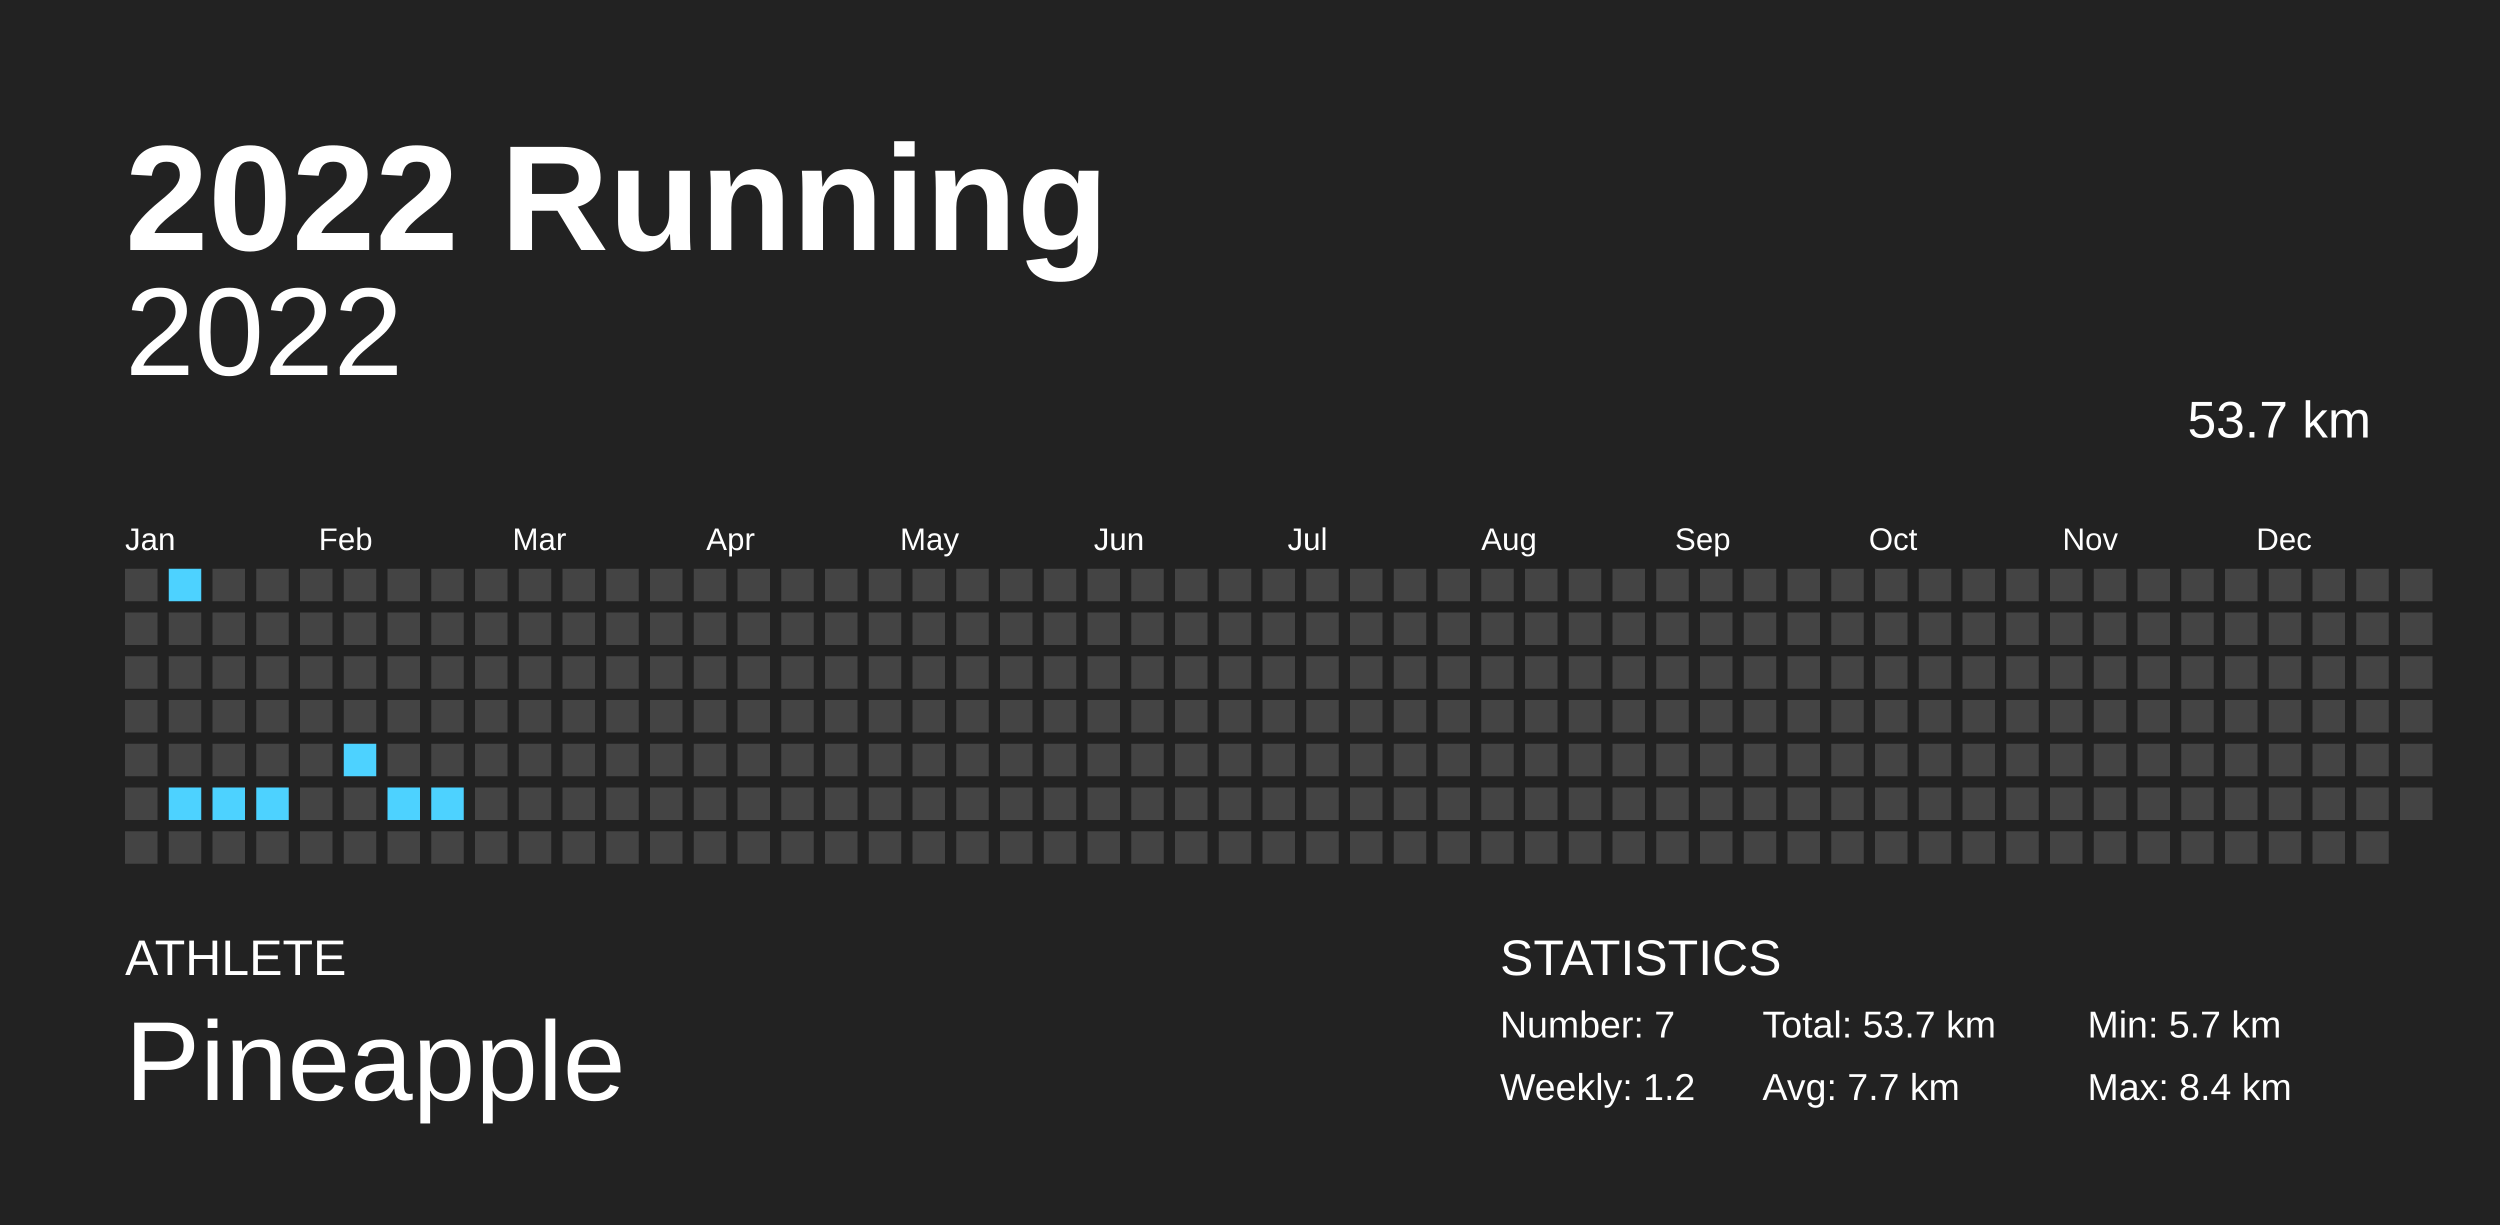
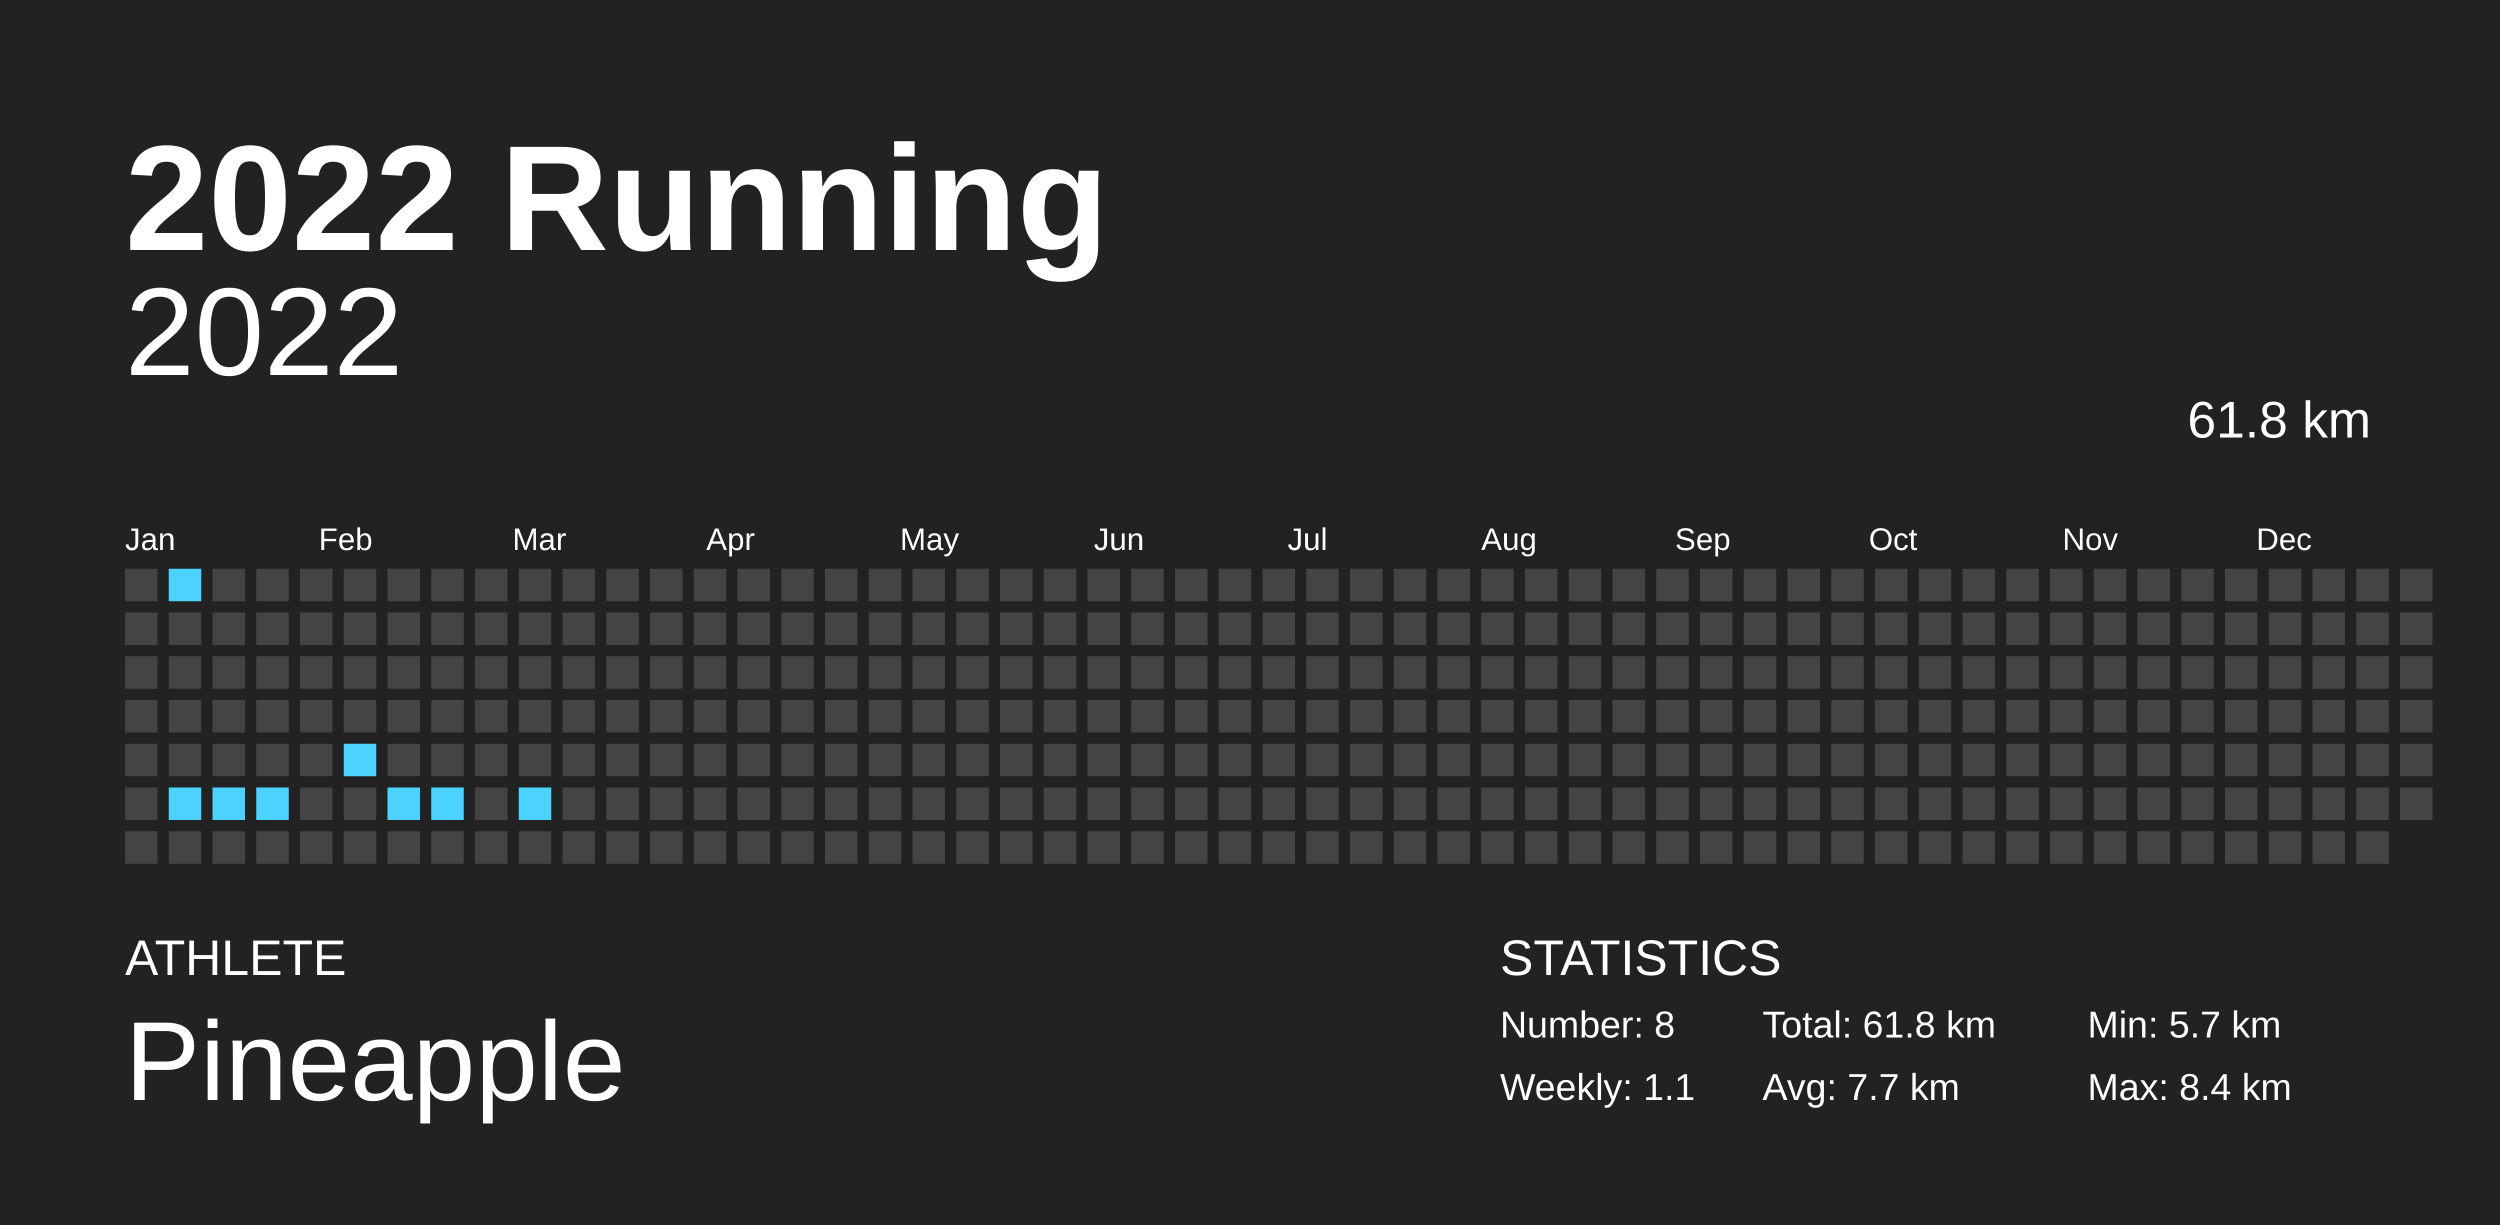
<svg xmlns="http://www.w3.org/2000/svg" baseProfile="full" height="98mm" version="1.1" viewBox="0,0,200,98" width="200mm">
  <defs />
  <rect fill="#222222" height="98" width="200" x="0" y="0" />
  <text fill="#FFFFFF" style="font-size:12px; font-family:Arial; font-weight:bold;" x="10" y="20">2022 Running</text>
  <text fill="#FFFFFF" style="font-size:4px; font-family:Arial" x="10" y="78">ATHLETE</text>
  <text fill="#FFFFFF" style="font-size:9px; font-family:Arial" x="10" y="88">Pineapple</text>
  <text fill="#FFFFFF" style="font-size:4px; font-family:Arial" x="120" y="78">STATISTICS</text>
-   <text fill="#FFFFFF" style="font-size:3px; font-family:Arial" x="120" y="83">Number: 7</text>
-   <text fill="#FFFFFF" style="font-size:3px; font-family:Arial" x="120" y="88">Weekly: 1.2</text>
-   <text fill="#FFFFFF" style="font-size:3px; font-family:Arial" x="141" y="83">Total: 53.7 km</text>
+   <text fill="#FFFFFF" style="font-size:3px; font-family:Arial" x="120" y="83">Number: 8</text>
+   <text fill="#FFFFFF" style="font-size:3px; font-family:Arial" x="120" y="88">Weekly: 1.1</text>
+   <text fill="#FFFFFF" style="font-size:3px; font-family:Arial" x="141" y="83">Total: 61.8 km</text>
  <text fill="#FFFFFF" style="font-size:3px; font-family:Arial" x="141" y="88">Avg: 7.7 km</text>
  <text fill="#FFFFFF" style="font-size:3px; font-family:Arial" x="167" y="83">Min: 5.7 km</text>
  <text fill="#FFFFFF" style="font-size:3px; font-family:Arial" x="167" y="88">Max: 8.4 km</text>
  <text alignment-baseline="hanging" fill="#FFFFFF" style="font-size:10.0px; font-family:Arial;" x="10" y="30">2022</text>
-   <text alignment-baseline="hanging" fill="#FFFFFF" style="font-size:4.125px; font-family:Arial;" x="175" y="35">53.7 km</text>
+   <text alignment-baseline="hanging" fill="#FFFFFF" style="font-size:4.125px; font-family:Arial;" x="175" y="35">61.8 km</text>
  <text fill="#FFFFFF" style="font-size:2.5px; font-family:Arial" x="10.0" y="44">Jan</text>
  <text fill="#FFFFFF" style="font-size:2.5px; font-family:Arial" x="25.5" y="44">Feb</text>
  <text fill="#FFFFFF" style="font-size:2.5px; font-family:Arial" x="41.0" y="44">Mar</text>
  <text fill="#FFFFFF" style="font-size:2.5px; font-family:Arial" x="56.5" y="44">Apr</text>
  <text fill="#FFFFFF" style="font-size:2.5px; font-family:Arial" x="72.0" y="44">May</text>
  <text fill="#FFFFFF" style="font-size:2.5px; font-family:Arial" x="87.5" y="44">Jun</text>
  <text fill="#FFFFFF" style="font-size:2.5px; font-family:Arial" x="103.0" y="44">Jul</text>
  <text fill="#FFFFFF" style="font-size:2.5px; font-family:Arial" x="118.5" y="44">Aug</text>
  <text fill="#FFFFFF" style="font-size:2.5px; font-family:Arial" x="134.0" y="44">Sep</text>
  <text fill="#FFFFFF" style="font-size:2.5px; font-family:Arial" x="149.5" y="44">Oct</text>
  <text fill="#FFFFFF" style="font-size:2.5px; font-family:Arial" x="165.0" y="44">Nov</text>
  <text fill="#FFFFFF" style="font-size:2.5px; font-family:Arial" x="180.5" y="44">Dec</text>
  <rect fill="#444444" height="2.6" width="2.6" x="10.0" y="45.5" />
  <rect fill="#444444" height="2.6" width="2.6" x="10.0" y="49.0" />
  <rect fill="#444444" height="2.6" width="2.6" x="10.0" y="52.5" />
  <rect fill="#444444" height="2.6" width="2.6" x="10.0" y="56.0" />
  <rect fill="#444444" height="2.6" width="2.6" x="10.0" y="59.5" />
  <rect fill="#444444" height="2.6" width="2.6" x="10.0" y="63.0" />
  <rect fill="#444444" height="2.6" width="2.6" x="10.0" y="66.5" />
  <rect fill="#4dd2ff" height="2.6" width="2.6" x="13.5" y="45.5" />
  <rect fill="#444444" height="2.6" width="2.6" x="13.5" y="49.0" />
  <rect fill="#444444" height="2.6" width="2.6" x="13.5" y="52.5" />
  <rect fill="#444444" height="2.6" width="2.6" x="13.5" y="56.0" />
  <rect fill="#444444" height="2.6" width="2.6" x="13.5" y="59.5" />
  <rect fill="#4dd2ff" height="2.6" width="2.6" x="13.5" y="63.0" />
  <rect fill="#444444" height="2.6" width="2.6" x="13.5" y="66.5" />
  <rect fill="#444444" height="2.6" width="2.6" x="17.0" y="45.5" />
  <rect fill="#444444" height="2.6" width="2.6" x="17.0" y="49.0" />
  <rect fill="#444444" height="2.6" width="2.6" x="17.0" y="52.5" />
  <rect fill="#444444" height="2.6" width="2.6" x="17.0" y="56.0" />
  <rect fill="#444444" height="2.6" width="2.6" x="17.0" y="59.5" />
  <rect fill="#4dd2ff" height="2.6" width="2.6" x="17.0" y="63.0" />
  <rect fill="#444444" height="2.6" width="2.6" x="17.0" y="66.5" />
  <rect fill="#444444" height="2.6" width="2.6" x="20.5" y="45.5" />
  <rect fill="#444444" height="2.6" width="2.6" x="20.5" y="49.0" />
  <rect fill="#444444" height="2.6" width="2.6" x="20.5" y="52.5" />
  <rect fill="#444444" height="2.6" width="2.6" x="20.5" y="56.0" />
  <rect fill="#444444" height="2.6" width="2.6" x="20.5" y="59.5" />
  <rect fill="#4dd2ff" height="2.6" width="2.6" x="20.5" y="63.0" />
  <rect fill="#444444" height="2.6" width="2.6" x="20.5" y="66.5" />
  <rect fill="#444444" height="2.6" width="2.6" x="24.0" y="45.5" />
  <rect fill="#444444" height="2.6" width="2.6" x="24.0" y="49.0" />
  <rect fill="#444444" height="2.6" width="2.6" x="24.0" y="52.5" />
  <rect fill="#444444" height="2.6" width="2.6" x="24.0" y="56.0" />
  <rect fill="#444444" height="2.6" width="2.6" x="24.0" y="59.5" />
  <rect fill="#444444" height="2.6" width="2.6" x="24.0" y="63.0" />
  <rect fill="#444444" height="2.6" width="2.6" x="24.0" y="66.5" />
  <rect fill="#444444" height="2.6" width="2.6" x="27.5" y="45.5" />
  <rect fill="#444444" height="2.6" width="2.6" x="27.5" y="49.0" />
  <rect fill="#444444" height="2.6" width="2.6" x="27.5" y="52.5" />
  <rect fill="#444444" height="2.6" width="2.6" x="27.5" y="56.0" />
  <rect fill="#4dd2ff" height="2.6" width="2.6" x="27.5" y="59.5" />
  <rect fill="#444444" height="2.6" width="2.6" x="27.5" y="63.0" />
  <rect fill="#444444" height="2.6" width="2.6" x="27.5" y="66.5" />
  <rect fill="#444444" height="2.6" width="2.6" x="31.0" y="45.5" />
  <rect fill="#444444" height="2.6" width="2.6" x="31.0" y="49.0" />
  <rect fill="#444444" height="2.6" width="2.6" x="31.0" y="52.5" />
  <rect fill="#444444" height="2.6" width="2.6" x="31.0" y="56.0" />
  <rect fill="#444444" height="2.6" width="2.6" x="31.0" y="59.5" />
  <rect fill="#4dd2ff" height="2.6" width="2.6" x="31.0" y="63.0" />
  <rect fill="#444444" height="2.6" width="2.6" x="31.0" y="66.5" />
  <rect fill="#444444" height="2.6" width="2.6" x="34.5" y="45.5" />
  <rect fill="#444444" height="2.6" width="2.6" x="34.5" y="49.0" />
  <rect fill="#444444" height="2.6" width="2.6" x="34.5" y="52.5" />
  <rect fill="#444444" height="2.6" width="2.6" x="34.5" y="56.0" />
  <rect fill="#444444" height="2.6" width="2.6" x="34.5" y="59.5" />
  <rect fill="#4dd2ff" height="2.6" width="2.6" x="34.5" y="63.0" />
  <rect fill="#444444" height="2.6" width="2.6" x="34.5" y="66.5" />
  <rect fill="#444444" height="2.6" width="2.6" x="38.0" y="45.5" />
  <rect fill="#444444" height="2.6" width="2.6" x="38.0" y="49.0" />
  <rect fill="#444444" height="2.6" width="2.6" x="38.0" y="52.5" />
  <rect fill="#444444" height="2.6" width="2.6" x="38.0" y="56.0" />
  <rect fill="#444444" height="2.6" width="2.6" x="38.0" y="59.5" />
  <rect fill="#444444" height="2.6" width="2.6" x="38.0" y="63.0" />
  <rect fill="#444444" height="2.6" width="2.6" x="38.0" y="66.5" />
  <rect fill="#444444" height="2.6" width="2.6" x="41.5" y="45.5" />
  <rect fill="#444444" height="2.6" width="2.6" x="41.5" y="49.0" />
  <rect fill="#444444" height="2.6" width="2.6" x="41.5" y="52.5" />
  <rect fill="#444444" height="2.6" width="2.6" x="41.5" y="56.0" />
  <rect fill="#444444" height="2.6" width="2.6" x="41.5" y="59.5" />
-   <rect fill="#444444" height="2.6" width="2.6" x="41.5" y="63.0" />
+   <rect fill="#4dd2ff" height="2.6" width="2.6" x="41.5" y="63.0" />
  <rect fill="#444444" height="2.6" width="2.6" x="41.5" y="66.5" />
  <rect fill="#444444" height="2.6" width="2.6" x="45.0" y="45.5" />
  <rect fill="#444444" height="2.6" width="2.6" x="45.0" y="49.0" />
  <rect fill="#444444" height="2.6" width="2.6" x="45.0" y="52.5" />
  <rect fill="#444444" height="2.6" width="2.6" x="45.0" y="56.0" />
  <rect fill="#444444" height="2.6" width="2.6" x="45.0" y="59.5" />
  <rect fill="#444444" height="2.6" width="2.6" x="45.0" y="63.0" />
  <rect fill="#444444" height="2.6" width="2.6" x="45.0" y="66.5" />
  <rect fill="#444444" height="2.6" width="2.6" x="48.5" y="45.5" />
  <rect fill="#444444" height="2.6" width="2.6" x="48.5" y="49.0" />
  <rect fill="#444444" height="2.6" width="2.6" x="48.5" y="52.5" />
  <rect fill="#444444" height="2.6" width="2.6" x="48.5" y="56.0" />
  <rect fill="#444444" height="2.6" width="2.6" x="48.5" y="59.5" />
  <rect fill="#444444" height="2.6" width="2.6" x="48.5" y="63.0" />
  <rect fill="#444444" height="2.6" width="2.6" x="48.5" y="66.5" />
  <rect fill="#444444" height="2.6" width="2.6" x="52.0" y="45.5" />
  <rect fill="#444444" height="2.6" width="2.6" x="52.0" y="49.0" />
  <rect fill="#444444" height="2.6" width="2.6" x="52.0" y="52.5" />
  <rect fill="#444444" height="2.6" width="2.6" x="52.0" y="56.0" />
  <rect fill="#444444" height="2.6" width="2.6" x="52.0" y="59.5" />
  <rect fill="#444444" height="2.6" width="2.6" x="52.0" y="63.0" />
  <rect fill="#444444" height="2.6" width="2.6" x="52.0" y="66.5" />
  <rect fill="#444444" height="2.6" width="2.6" x="55.5" y="45.5" />
  <rect fill="#444444" height="2.6" width="2.6" x="55.5" y="49.0" />
  <rect fill="#444444" height="2.6" width="2.6" x="55.5" y="52.5" />
  <rect fill="#444444" height="2.6" width="2.6" x="55.5" y="56.0" />
  <rect fill="#444444" height="2.6" width="2.6" x="55.5" y="59.5" />
  <rect fill="#444444" height="2.6" width="2.6" x="55.5" y="63.0" />
  <rect fill="#444444" height="2.6" width="2.6" x="55.5" y="66.5" />
  <rect fill="#444444" height="2.6" width="2.6" x="59.0" y="45.5" />
  <rect fill="#444444" height="2.6" width="2.6" x="59.0" y="49.0" />
  <rect fill="#444444" height="2.6" width="2.6" x="59.0" y="52.5" />
  <rect fill="#444444" height="2.6" width="2.6" x="59.0" y="56.0" />
  <rect fill="#444444" height="2.6" width="2.6" x="59.0" y="59.5" />
  <rect fill="#444444" height="2.6" width="2.6" x="59.0" y="63.0" />
  <rect fill="#444444" height="2.6" width="2.6" x="59.0" y="66.5" />
  <rect fill="#444444" height="2.6" width="2.6" x="62.5" y="45.5" />
  <rect fill="#444444" height="2.6" width="2.6" x="62.5" y="49.0" />
  <rect fill="#444444" height="2.6" width="2.6" x="62.5" y="52.5" />
  <rect fill="#444444" height="2.6" width="2.6" x="62.5" y="56.0" />
  <rect fill="#444444" height="2.6" width="2.6" x="62.5" y="59.5" />
  <rect fill="#444444" height="2.6" width="2.6" x="62.5" y="63.0" />
  <rect fill="#444444" height="2.6" width="2.6" x="62.5" y="66.5" />
  <rect fill="#444444" height="2.6" width="2.6" x="66.0" y="45.5" />
  <rect fill="#444444" height="2.6" width="2.6" x="66.0" y="49.0" />
  <rect fill="#444444" height="2.6" width="2.6" x="66.0" y="52.5" />
  <rect fill="#444444" height="2.6" width="2.6" x="66.0" y="56.0" />
  <rect fill="#444444" height="2.6" width="2.6" x="66.0" y="59.5" />
  <rect fill="#444444" height="2.6" width="2.6" x="66.0" y="63.0" />
  <rect fill="#444444" height="2.6" width="2.6" x="66.0" y="66.5" />
  <rect fill="#444444" height="2.6" width="2.6" x="69.5" y="45.5" />
  <rect fill="#444444" height="2.6" width="2.6" x="69.5" y="49.0" />
  <rect fill="#444444" height="2.6" width="2.6" x="69.5" y="52.5" />
  <rect fill="#444444" height="2.6" width="2.6" x="69.5" y="56.0" />
  <rect fill="#444444" height="2.6" width="2.6" x="69.5" y="59.5" />
  <rect fill="#444444" height="2.6" width="2.6" x="69.5" y="63.0" />
  <rect fill="#444444" height="2.6" width="2.6" x="69.5" y="66.5" />
  <rect fill="#444444" height="2.6" width="2.6" x="73.0" y="45.5" />
  <rect fill="#444444" height="2.6" width="2.6" x="73.0" y="49.0" />
  <rect fill="#444444" height="2.6" width="2.6" x="73.0" y="52.5" />
  <rect fill="#444444" height="2.6" width="2.6" x="73.0" y="56.0" />
  <rect fill="#444444" height="2.6" width="2.6" x="73.0" y="59.5" />
  <rect fill="#444444" height="2.6" width="2.6" x="73.0" y="63.0" />
  <rect fill="#444444" height="2.6" width="2.6" x="73.0" y="66.5" />
  <rect fill="#444444" height="2.6" width="2.6" x="76.5" y="45.5" />
  <rect fill="#444444" height="2.6" width="2.6" x="76.5" y="49.0" />
  <rect fill="#444444" height="2.6" width="2.6" x="76.5" y="52.5" />
  <rect fill="#444444" height="2.6" width="2.6" x="76.5" y="56.0" />
  <rect fill="#444444" height="2.6" width="2.6" x="76.5" y="59.5" />
  <rect fill="#444444" height="2.6" width="2.6" x="76.5" y="63.0" />
  <rect fill="#444444" height="2.6" width="2.6" x="76.5" y="66.5" />
  <rect fill="#444444" height="2.6" width="2.6" x="80.0" y="45.5" />
  <rect fill="#444444" height="2.6" width="2.6" x="80.0" y="49.0" />
  <rect fill="#444444" height="2.6" width="2.6" x="80.0" y="52.5" />
  <rect fill="#444444" height="2.6" width="2.6" x="80.0" y="56.0" />
  <rect fill="#444444" height="2.6" width="2.6" x="80.0" y="59.5" />
  <rect fill="#444444" height="2.6" width="2.6" x="80.0" y="63.0" />
  <rect fill="#444444" height="2.6" width="2.6" x="80.0" y="66.5" />
  <rect fill="#444444" height="2.6" width="2.6" x="83.5" y="45.5" />
  <rect fill="#444444" height="2.6" width="2.6" x="83.5" y="49.0" />
  <rect fill="#444444" height="2.6" width="2.6" x="83.5" y="52.5" />
  <rect fill="#444444" height="2.6" width="2.6" x="83.5" y="56.0" />
  <rect fill="#444444" height="2.6" width="2.6" x="83.5" y="59.5" />
  <rect fill="#444444" height="2.6" width="2.6" x="83.5" y="63.0" />
  <rect fill="#444444" height="2.6" width="2.6" x="83.5" y="66.5" />
  <rect fill="#444444" height="2.6" width="2.6" x="87.0" y="45.5" />
  <rect fill="#444444" height="2.6" width="2.6" x="87.0" y="49.0" />
  <rect fill="#444444" height="2.6" width="2.6" x="87.0" y="52.5" />
  <rect fill="#444444" height="2.6" width="2.6" x="87.0" y="56.0" />
  <rect fill="#444444" height="2.6" width="2.6" x="87.0" y="59.5" />
  <rect fill="#444444" height="2.6" width="2.6" x="87.0" y="63.0" />
  <rect fill="#444444" height="2.6" width="2.6" x="87.0" y="66.5" />
  <rect fill="#444444" height="2.6" width="2.6" x="90.5" y="45.5" />
  <rect fill="#444444" height="2.6" width="2.6" x="90.5" y="49.0" />
  <rect fill="#444444" height="2.6" width="2.6" x="90.5" y="52.5" />
  <rect fill="#444444" height="2.6" width="2.6" x="90.5" y="56.0" />
  <rect fill="#444444" height="2.6" width="2.6" x="90.5" y="59.5" />
  <rect fill="#444444" height="2.6" width="2.6" x="90.5" y="63.0" />
  <rect fill="#444444" height="2.6" width="2.6" x="90.5" y="66.5" />
  <rect fill="#444444" height="2.6" width="2.6" x="94.0" y="45.5" />
  <rect fill="#444444" height="2.6" width="2.6" x="94.0" y="49.0" />
  <rect fill="#444444" height="2.6" width="2.6" x="94.0" y="52.5" />
  <rect fill="#444444" height="2.6" width="2.6" x="94.0" y="56.0" />
  <rect fill="#444444" height="2.6" width="2.6" x="94.0" y="59.5" />
  <rect fill="#444444" height="2.6" width="2.6" x="94.0" y="63.0" />
  <rect fill="#444444" height="2.6" width="2.6" x="94.0" y="66.5" />
  <rect fill="#444444" height="2.6" width="2.6" x="97.5" y="45.5" />
  <rect fill="#444444" height="2.6" width="2.6" x="97.5" y="49.0" />
  <rect fill="#444444" height="2.6" width="2.6" x="97.5" y="52.5" />
  <rect fill="#444444" height="2.6" width="2.6" x="97.5" y="56.0" />
  <rect fill="#444444" height="2.6" width="2.6" x="97.5" y="59.5" />
  <rect fill="#444444" height="2.6" width="2.6" x="97.5" y="63.0" />
  <rect fill="#444444" height="2.6" width="2.6" x="97.5" y="66.5" />
  <rect fill="#444444" height="2.6" width="2.6" x="101.0" y="45.5" />
  <rect fill="#444444" height="2.6" width="2.6" x="101.0" y="49.0" />
  <rect fill="#444444" height="2.6" width="2.6" x="101.0" y="52.5" />
  <rect fill="#444444" height="2.6" width="2.6" x="101.0" y="56.0" />
  <rect fill="#444444" height="2.6" width="2.6" x="101.0" y="59.5" />
  <rect fill="#444444" height="2.6" width="2.6" x="101.0" y="63.0" />
  <rect fill="#444444" height="2.6" width="2.6" x="101.0" y="66.5" />
  <rect fill="#444444" height="2.6" width="2.6" x="104.5" y="45.5" />
  <rect fill="#444444" height="2.6" width="2.6" x="104.5" y="49.0" />
  <rect fill="#444444" height="2.6" width="2.6" x="104.5" y="52.5" />
  <rect fill="#444444" height="2.6" width="2.6" x="104.5" y="56.0" />
  <rect fill="#444444" height="2.6" width="2.6" x="104.5" y="59.5" />
  <rect fill="#444444" height="2.6" width="2.6" x="104.5" y="63.0" />
  <rect fill="#444444" height="2.6" width="2.6" x="104.5" y="66.5" />
  <rect fill="#444444" height="2.6" width="2.6" x="108.0" y="45.5" />
  <rect fill="#444444" height="2.6" width="2.6" x="108.0" y="49.0" />
  <rect fill="#444444" height="2.6" width="2.6" x="108.0" y="52.5" />
  <rect fill="#444444" height="2.6" width="2.6" x="108.0" y="56.0" />
  <rect fill="#444444" height="2.6" width="2.6" x="108.0" y="59.5" />
  <rect fill="#444444" height="2.6" width="2.6" x="108.0" y="63.0" />
  <rect fill="#444444" height="2.6" width="2.6" x="108.0" y="66.5" />
  <rect fill="#444444" height="2.6" width="2.6" x="111.5" y="45.5" />
  <rect fill="#444444" height="2.6" width="2.6" x="111.5" y="49.0" />
  <rect fill="#444444" height="2.6" width="2.6" x="111.5" y="52.5" />
  <rect fill="#444444" height="2.6" width="2.6" x="111.5" y="56.0" />
  <rect fill="#444444" height="2.6" width="2.6" x="111.5" y="59.5" />
  <rect fill="#444444" height="2.6" width="2.6" x="111.5" y="63.0" />
  <rect fill="#444444" height="2.6" width="2.6" x="111.5" y="66.5" />
  <rect fill="#444444" height="2.6" width="2.6" x="115.0" y="45.5" />
  <rect fill="#444444" height="2.6" width="2.6" x="115.0" y="49.0" />
  <rect fill="#444444" height="2.6" width="2.6" x="115.0" y="52.5" />
  <rect fill="#444444" height="2.6" width="2.6" x="115.0" y="56.0" />
  <rect fill="#444444" height="2.6" width="2.6" x="115.0" y="59.5" />
  <rect fill="#444444" height="2.6" width="2.6" x="115.0" y="63.0" />
  <rect fill="#444444" height="2.6" width="2.6" x="115.0" y="66.5" />
  <rect fill="#444444" height="2.6" width="2.6" x="118.5" y="45.5" />
  <rect fill="#444444" height="2.6" width="2.6" x="118.5" y="49.0" />
  <rect fill="#444444" height="2.6" width="2.6" x="118.5" y="52.5" />
  <rect fill="#444444" height="2.6" width="2.6" x="118.5" y="56.0" />
  <rect fill="#444444" height="2.6" width="2.6" x="118.5" y="59.5" />
  <rect fill="#444444" height="2.6" width="2.6" x="118.5" y="63.0" />
  <rect fill="#444444" height="2.6" width="2.6" x="118.5" y="66.5" />
  <rect fill="#444444" height="2.6" width="2.6" x="122.0" y="45.5" />
  <rect fill="#444444" height="2.6" width="2.6" x="122.0" y="49.0" />
  <rect fill="#444444" height="2.6" width="2.6" x="122.0" y="52.5" />
  <rect fill="#444444" height="2.6" width="2.6" x="122.0" y="56.0" />
  <rect fill="#444444" height="2.6" width="2.6" x="122.0" y="59.5" />
  <rect fill="#444444" height="2.6" width="2.6" x="122.0" y="63.0" />
  <rect fill="#444444" height="2.6" width="2.6" x="122.0" y="66.5" />
  <rect fill="#444444" height="2.6" width="2.6" x="125.5" y="45.5" />
  <rect fill="#444444" height="2.6" width="2.6" x="125.5" y="49.0" />
  <rect fill="#444444" height="2.6" width="2.6" x="125.5" y="52.5" />
  <rect fill="#444444" height="2.6" width="2.6" x="125.5" y="56.0" />
  <rect fill="#444444" height="2.6" width="2.6" x="125.5" y="59.5" />
  <rect fill="#444444" height="2.6" width="2.6" x="125.5" y="63.0" />
  <rect fill="#444444" height="2.6" width="2.6" x="125.5" y="66.5" />
  <rect fill="#444444" height="2.6" width="2.6" x="129.0" y="45.5" />
  <rect fill="#444444" height="2.6" width="2.6" x="129.0" y="49.0" />
  <rect fill="#444444" height="2.6" width="2.6" x="129.0" y="52.5" />
  <rect fill="#444444" height="2.6" width="2.6" x="129.0" y="56.0" />
  <rect fill="#444444" height="2.6" width="2.6" x="129.0" y="59.5" />
  <rect fill="#444444" height="2.6" width="2.6" x="129.0" y="63.0" />
  <rect fill="#444444" height="2.6" width="2.6" x="129.0" y="66.5" />
  <rect fill="#444444" height="2.6" width="2.6" x="132.5" y="45.5" />
  <rect fill="#444444" height="2.6" width="2.6" x="132.5" y="49.0" />
  <rect fill="#444444" height="2.6" width="2.6" x="132.5" y="52.5" />
  <rect fill="#444444" height="2.6" width="2.6" x="132.5" y="56.0" />
  <rect fill="#444444" height="2.6" width="2.6" x="132.5" y="59.5" />
  <rect fill="#444444" height="2.6" width="2.6" x="132.5" y="63.0" />
  <rect fill="#444444" height="2.6" width="2.6" x="132.5" y="66.5" />
  <rect fill="#444444" height="2.6" width="2.6" x="136.0" y="45.5" />
  <rect fill="#444444" height="2.6" width="2.6" x="136.0" y="49.0" />
  <rect fill="#444444" height="2.6" width="2.6" x="136.0" y="52.5" />
  <rect fill="#444444" height="2.6" width="2.6" x="136.0" y="56.0" />
  <rect fill="#444444" height="2.6" width="2.6" x="136.0" y="59.5" />
  <rect fill="#444444" height="2.6" width="2.6" x="136.0" y="63.0" />
  <rect fill="#444444" height="2.6" width="2.6" x="136.0" y="66.5" />
  <rect fill="#444444" height="2.6" width="2.6" x="139.5" y="45.5" />
  <rect fill="#444444" height="2.6" width="2.6" x="139.5" y="49.0" />
  <rect fill="#444444" height="2.6" width="2.6" x="139.5" y="52.5" />
  <rect fill="#444444" height="2.6" width="2.6" x="139.5" y="56.0" />
  <rect fill="#444444" height="2.6" width="2.6" x="139.5" y="59.5" />
  <rect fill="#444444" height="2.6" width="2.6" x="139.5" y="63.0" />
  <rect fill="#444444" height="2.6" width="2.6" x="139.5" y="66.5" />
  <rect fill="#444444" height="2.6" width="2.6" x="143.0" y="45.5" />
  <rect fill="#444444" height="2.6" width="2.6" x="143.0" y="49.0" />
  <rect fill="#444444" height="2.6" width="2.6" x="143.0" y="52.5" />
  <rect fill="#444444" height="2.6" width="2.6" x="143.0" y="56.0" />
  <rect fill="#444444" height="2.6" width="2.6" x="143.0" y="59.5" />
  <rect fill="#444444" height="2.6" width="2.6" x="143.0" y="63.0" />
  <rect fill="#444444" height="2.6" width="2.6" x="143.0" y="66.5" />
  <rect fill="#444444" height="2.6" width="2.6" x="146.5" y="45.5" />
  <rect fill="#444444" height="2.6" width="2.6" x="146.5" y="49.0" />
  <rect fill="#444444" height="2.6" width="2.6" x="146.5" y="52.5" />
  <rect fill="#444444" height="2.6" width="2.6" x="146.5" y="56.0" />
  <rect fill="#444444" height="2.6" width="2.6" x="146.5" y="59.5" />
  <rect fill="#444444" height="2.6" width="2.6" x="146.5" y="63.0" />
  <rect fill="#444444" height="2.6" width="2.6" x="146.5" y="66.5" />
  <rect fill="#444444" height="2.6" width="2.6" x="150.0" y="45.5" />
  <rect fill="#444444" height="2.6" width="2.6" x="150.0" y="49.0" />
  <rect fill="#444444" height="2.6" width="2.6" x="150.0" y="52.5" />
  <rect fill="#444444" height="2.6" width="2.6" x="150.0" y="56.0" />
  <rect fill="#444444" height="2.6" width="2.6" x="150.0" y="59.5" />
  <rect fill="#444444" height="2.6" width="2.6" x="150.0" y="63.0" />
  <rect fill="#444444" height="2.6" width="2.6" x="150.0" y="66.5" />
  <rect fill="#444444" height="2.6" width="2.6" x="153.5" y="45.5" />
  <rect fill="#444444" height="2.6" width="2.6" x="153.5" y="49.0" />
  <rect fill="#444444" height="2.6" width="2.6" x="153.5" y="52.5" />
  <rect fill="#444444" height="2.6" width="2.6" x="153.5" y="56.0" />
  <rect fill="#444444" height="2.6" width="2.6" x="153.5" y="59.5" />
  <rect fill="#444444" height="2.6" width="2.6" x="153.5" y="63.0" />
  <rect fill="#444444" height="2.6" width="2.6" x="153.5" y="66.5" />
  <rect fill="#444444" height="2.6" width="2.6" x="157.0" y="45.5" />
  <rect fill="#444444" height="2.6" width="2.6" x="157.0" y="49.0" />
  <rect fill="#444444" height="2.6" width="2.6" x="157.0" y="52.5" />
  <rect fill="#444444" height="2.6" width="2.6" x="157.0" y="56.0" />
  <rect fill="#444444" height="2.6" width="2.6" x="157.0" y="59.5" />
  <rect fill="#444444" height="2.6" width="2.6" x="157.0" y="63.0" />
  <rect fill="#444444" height="2.6" width="2.6" x="157.0" y="66.5" />
  <rect fill="#444444" height="2.6" width="2.6" x="160.5" y="45.5" />
  <rect fill="#444444" height="2.6" width="2.6" x="160.5" y="49.0" />
  <rect fill="#444444" height="2.6" width="2.6" x="160.5" y="52.5" />
  <rect fill="#444444" height="2.6" width="2.6" x="160.5" y="56.0" />
  <rect fill="#444444" height="2.6" width="2.6" x="160.5" y="59.5" />
  <rect fill="#444444" height="2.6" width="2.6" x="160.5" y="63.0" />
  <rect fill="#444444" height="2.6" width="2.6" x="160.5" y="66.5" />
  <rect fill="#444444" height="2.6" width="2.6" x="164.0" y="45.5" />
  <rect fill="#444444" height="2.6" width="2.6" x="164.0" y="49.0" />
  <rect fill="#444444" height="2.6" width="2.6" x="164.0" y="52.5" />
  <rect fill="#444444" height="2.6" width="2.6" x="164.0" y="56.0" />
  <rect fill="#444444" height="2.6" width="2.6" x="164.0" y="59.5" />
  <rect fill="#444444" height="2.6" width="2.6" x="164.0" y="63.0" />
  <rect fill="#444444" height="2.6" width="2.6" x="164.0" y="66.5" />
  <rect fill="#444444" height="2.6" width="2.6" x="167.5" y="45.5" />
  <rect fill="#444444" height="2.6" width="2.6" x="167.5" y="49.0" />
  <rect fill="#444444" height="2.6" width="2.6" x="167.5" y="52.5" />
  <rect fill="#444444" height="2.6" width="2.6" x="167.5" y="56.0" />
  <rect fill="#444444" height="2.6" width="2.6" x="167.5" y="59.5" />
  <rect fill="#444444" height="2.6" width="2.6" x="167.5" y="63.0" />
  <rect fill="#444444" height="2.6" width="2.6" x="167.5" y="66.5" />
  <rect fill="#444444" height="2.6" width="2.6" x="171.0" y="45.5" />
  <rect fill="#444444" height="2.6" width="2.6" x="171.0" y="49.0" />
  <rect fill="#444444" height="2.6" width="2.6" x="171.0" y="52.5" />
  <rect fill="#444444" height="2.6" width="2.6" x="171.0" y="56.0" />
  <rect fill="#444444" height="2.6" width="2.6" x="171.0" y="59.5" />
  <rect fill="#444444" height="2.6" width="2.6" x="171.0" y="63.0" />
  <rect fill="#444444" height="2.6" width="2.6" x="171.0" y="66.5" />
  <rect fill="#444444" height="2.6" width="2.6" x="174.5" y="45.5" />
  <rect fill="#444444" height="2.6" width="2.6" x="174.5" y="49.0" />
  <rect fill="#444444" height="2.6" width="2.6" x="174.5" y="52.5" />
  <rect fill="#444444" height="2.6" width="2.6" x="174.5" y="56.0" />
  <rect fill="#444444" height="2.6" width="2.6" x="174.5" y="59.5" />
  <rect fill="#444444" height="2.6" width="2.6" x="174.5" y="63.0" />
  <rect fill="#444444" height="2.6" width="2.6" x="174.5" y="66.5" />
  <rect fill="#444444" height="2.6" width="2.6" x="178.0" y="45.5" />
  <rect fill="#444444" height="2.6" width="2.6" x="178.0" y="49.0" />
  <rect fill="#444444" height="2.6" width="2.6" x="178.0" y="52.5" />
  <rect fill="#444444" height="2.6" width="2.6" x="178.0" y="56.0" />
  <rect fill="#444444" height="2.6" width="2.6" x="178.0" y="59.5" />
  <rect fill="#444444" height="2.6" width="2.6" x="178.0" y="63.0" />
  <rect fill="#444444" height="2.6" width="2.6" x="178.0" y="66.5" />
  <rect fill="#444444" height="2.6" width="2.6" x="181.5" y="45.5" />
  <rect fill="#444444" height="2.6" width="2.6" x="181.5" y="49.0" />
  <rect fill="#444444" height="2.6" width="2.6" x="181.5" y="52.5" />
  <rect fill="#444444" height="2.6" width="2.6" x="181.5" y="56.0" />
  <rect fill="#444444" height="2.6" width="2.6" x="181.5" y="59.5" />
  <rect fill="#444444" height="2.6" width="2.6" x="181.5" y="63.0" />
  <rect fill="#444444" height="2.6" width="2.6" x="181.5" y="66.5" />
  <rect fill="#444444" height="2.6" width="2.6" x="185.0" y="45.5" />
  <rect fill="#444444" height="2.6" width="2.6" x="185.0" y="49.0" />
  <rect fill="#444444" height="2.6" width="2.6" x="185.0" y="52.5" />
  <rect fill="#444444" height="2.6" width="2.6" x="185.0" y="56.0" />
  <rect fill="#444444" height="2.6" width="2.6" x="185.0" y="59.5" />
  <rect fill="#444444" height="2.6" width="2.6" x="185.0" y="63.0" />
  <rect fill="#444444" height="2.6" width="2.6" x="185.0" y="66.5" />
  <rect fill="#444444" height="2.6" width="2.6" x="188.5" y="45.5" />
  <rect fill="#444444" height="2.6" width="2.6" x="188.5" y="49.0" />
  <rect fill="#444444" height="2.6" width="2.6" x="188.5" y="52.5" />
  <rect fill="#444444" height="2.6" width="2.6" x="188.5" y="56.0" />
  <rect fill="#444444" height="2.6" width="2.6" x="188.5" y="59.5" />
  <rect fill="#444444" height="2.6" width="2.6" x="188.5" y="63.0" />
  <rect fill="#444444" height="2.6" width="2.6" x="188.5" y="66.5" />
  <rect fill="#444444" height="2.6" width="2.6" x="192.0" y="45.5" />
  <rect fill="#444444" height="2.6" width="2.6" x="192.0" y="49.0" />
  <rect fill="#444444" height="2.6" width="2.6" x="192.0" y="52.5" />
  <rect fill="#444444" height="2.6" width="2.6" x="192.0" y="56.0" />
  <rect fill="#444444" height="2.6" width="2.6" x="192.0" y="59.5" />
  <rect fill="#444444" height="2.6" width="2.6" x="192.0" y="63.0" />
</svg>
